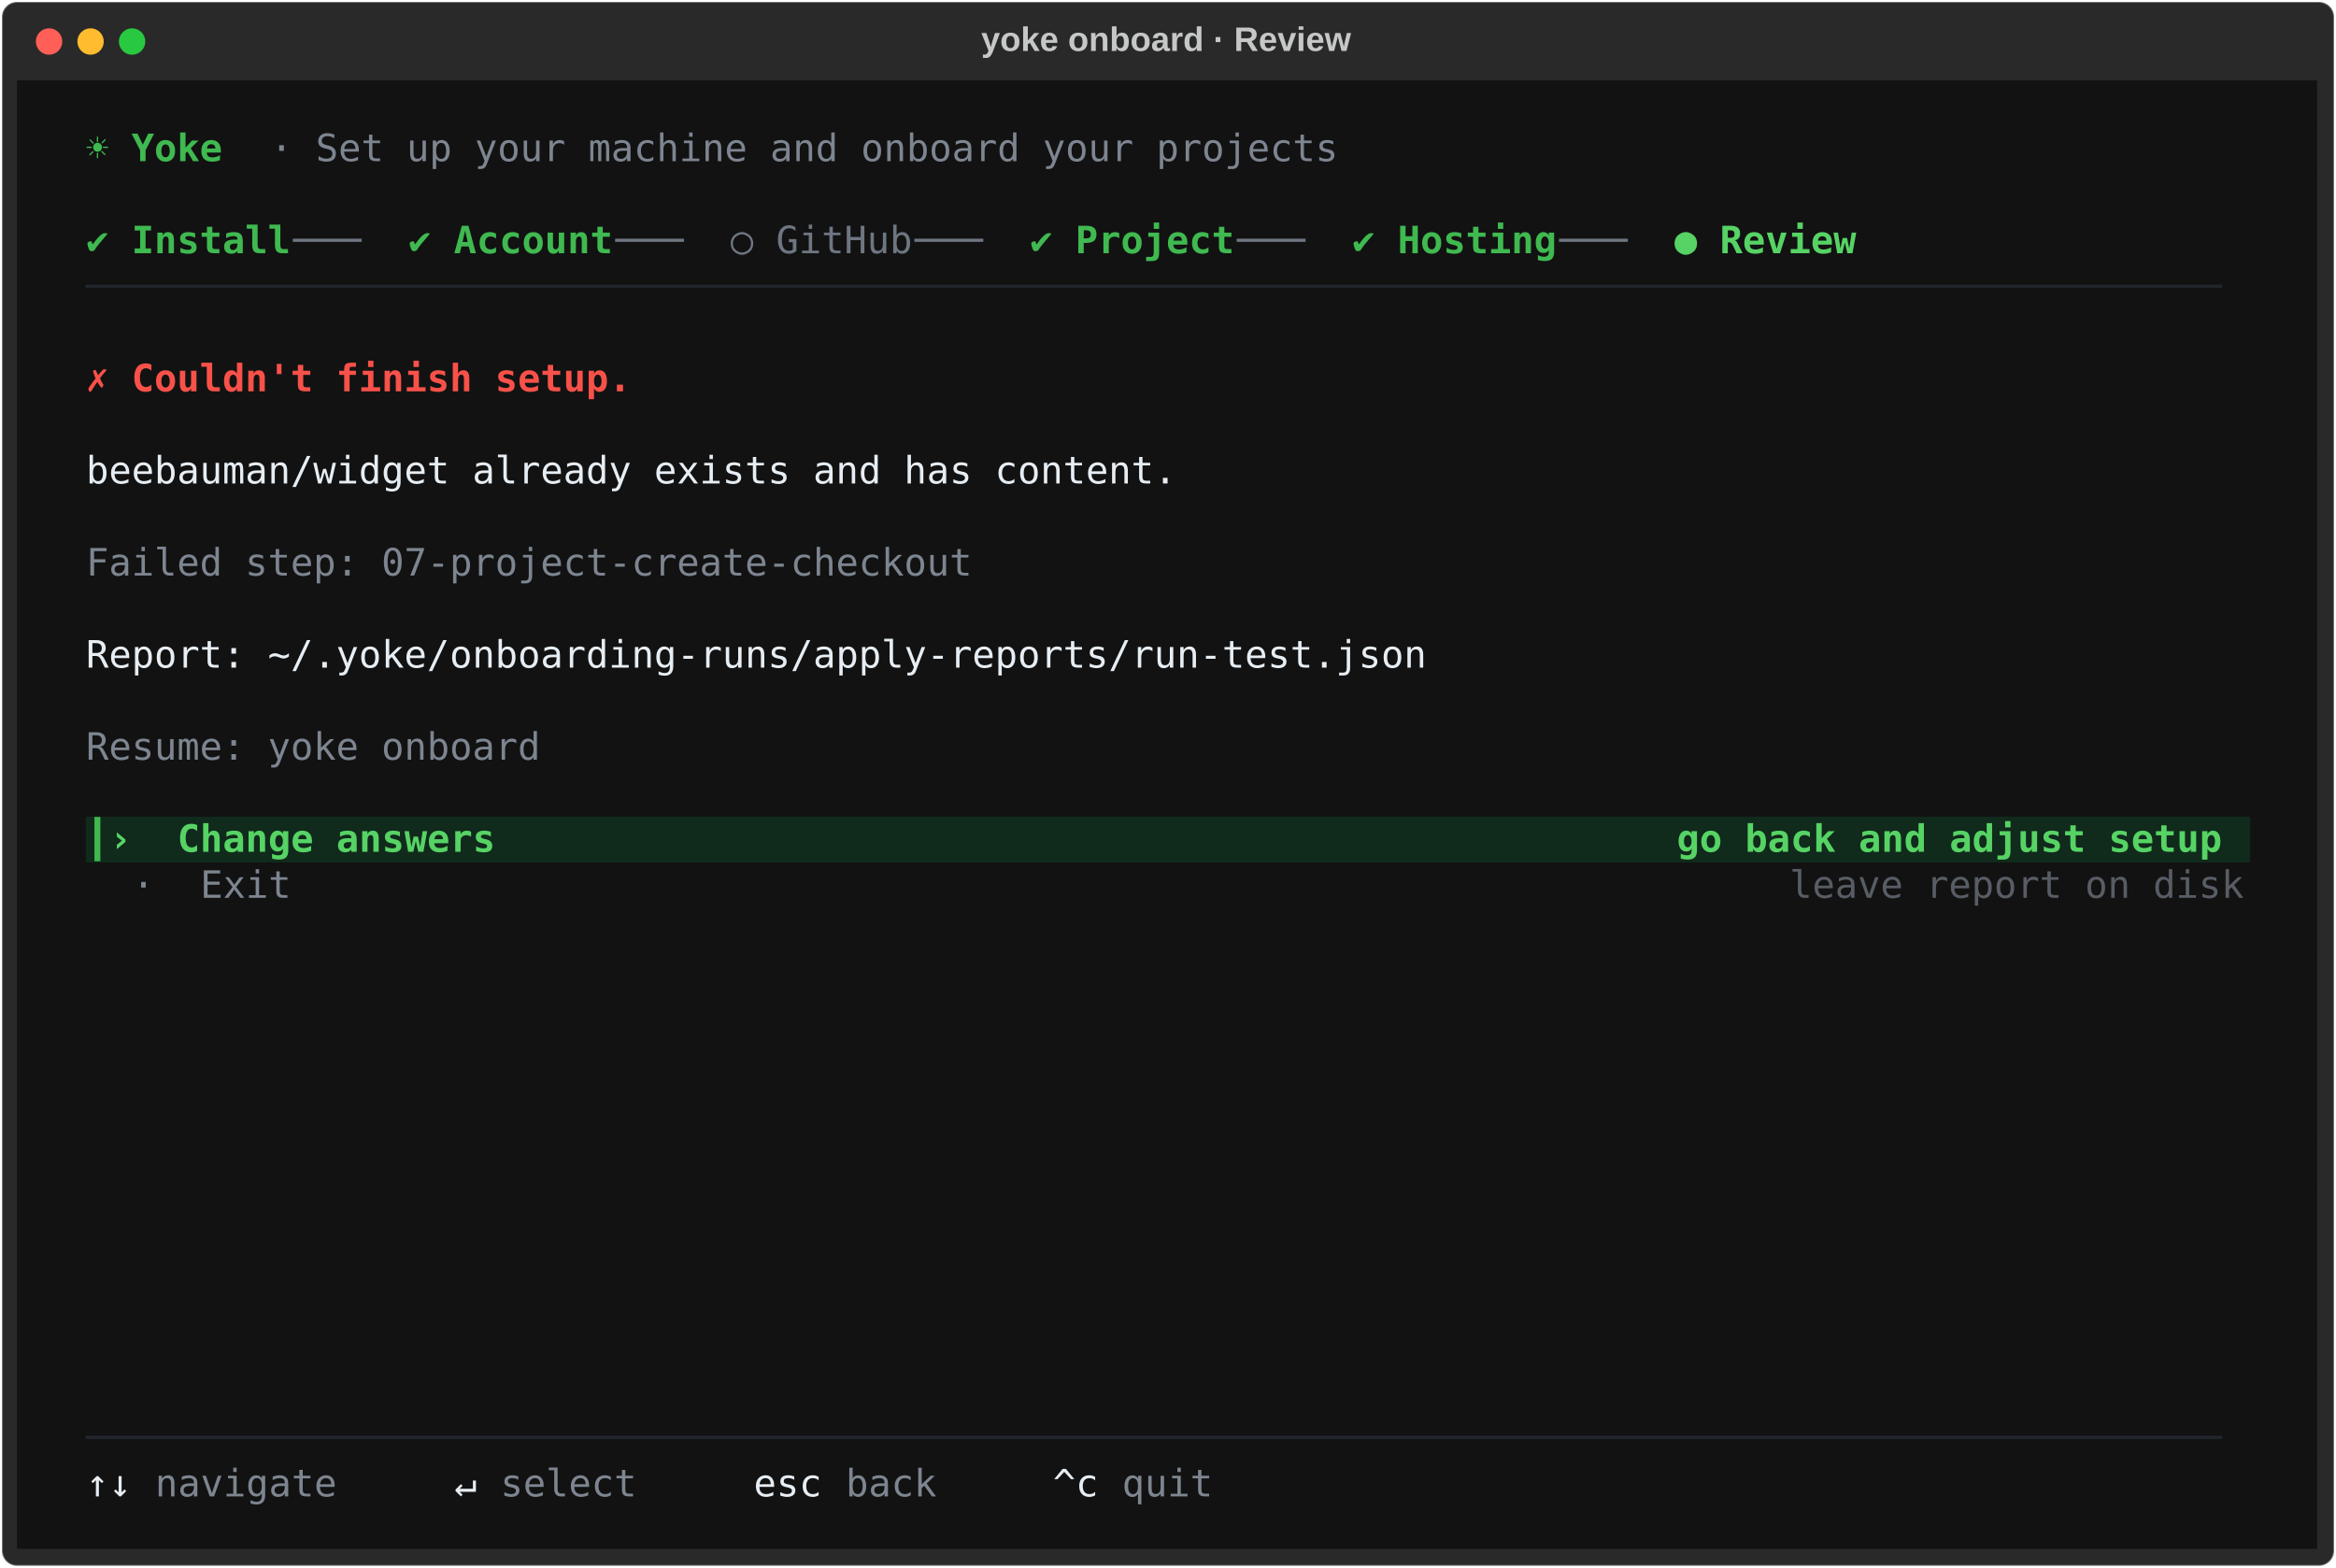
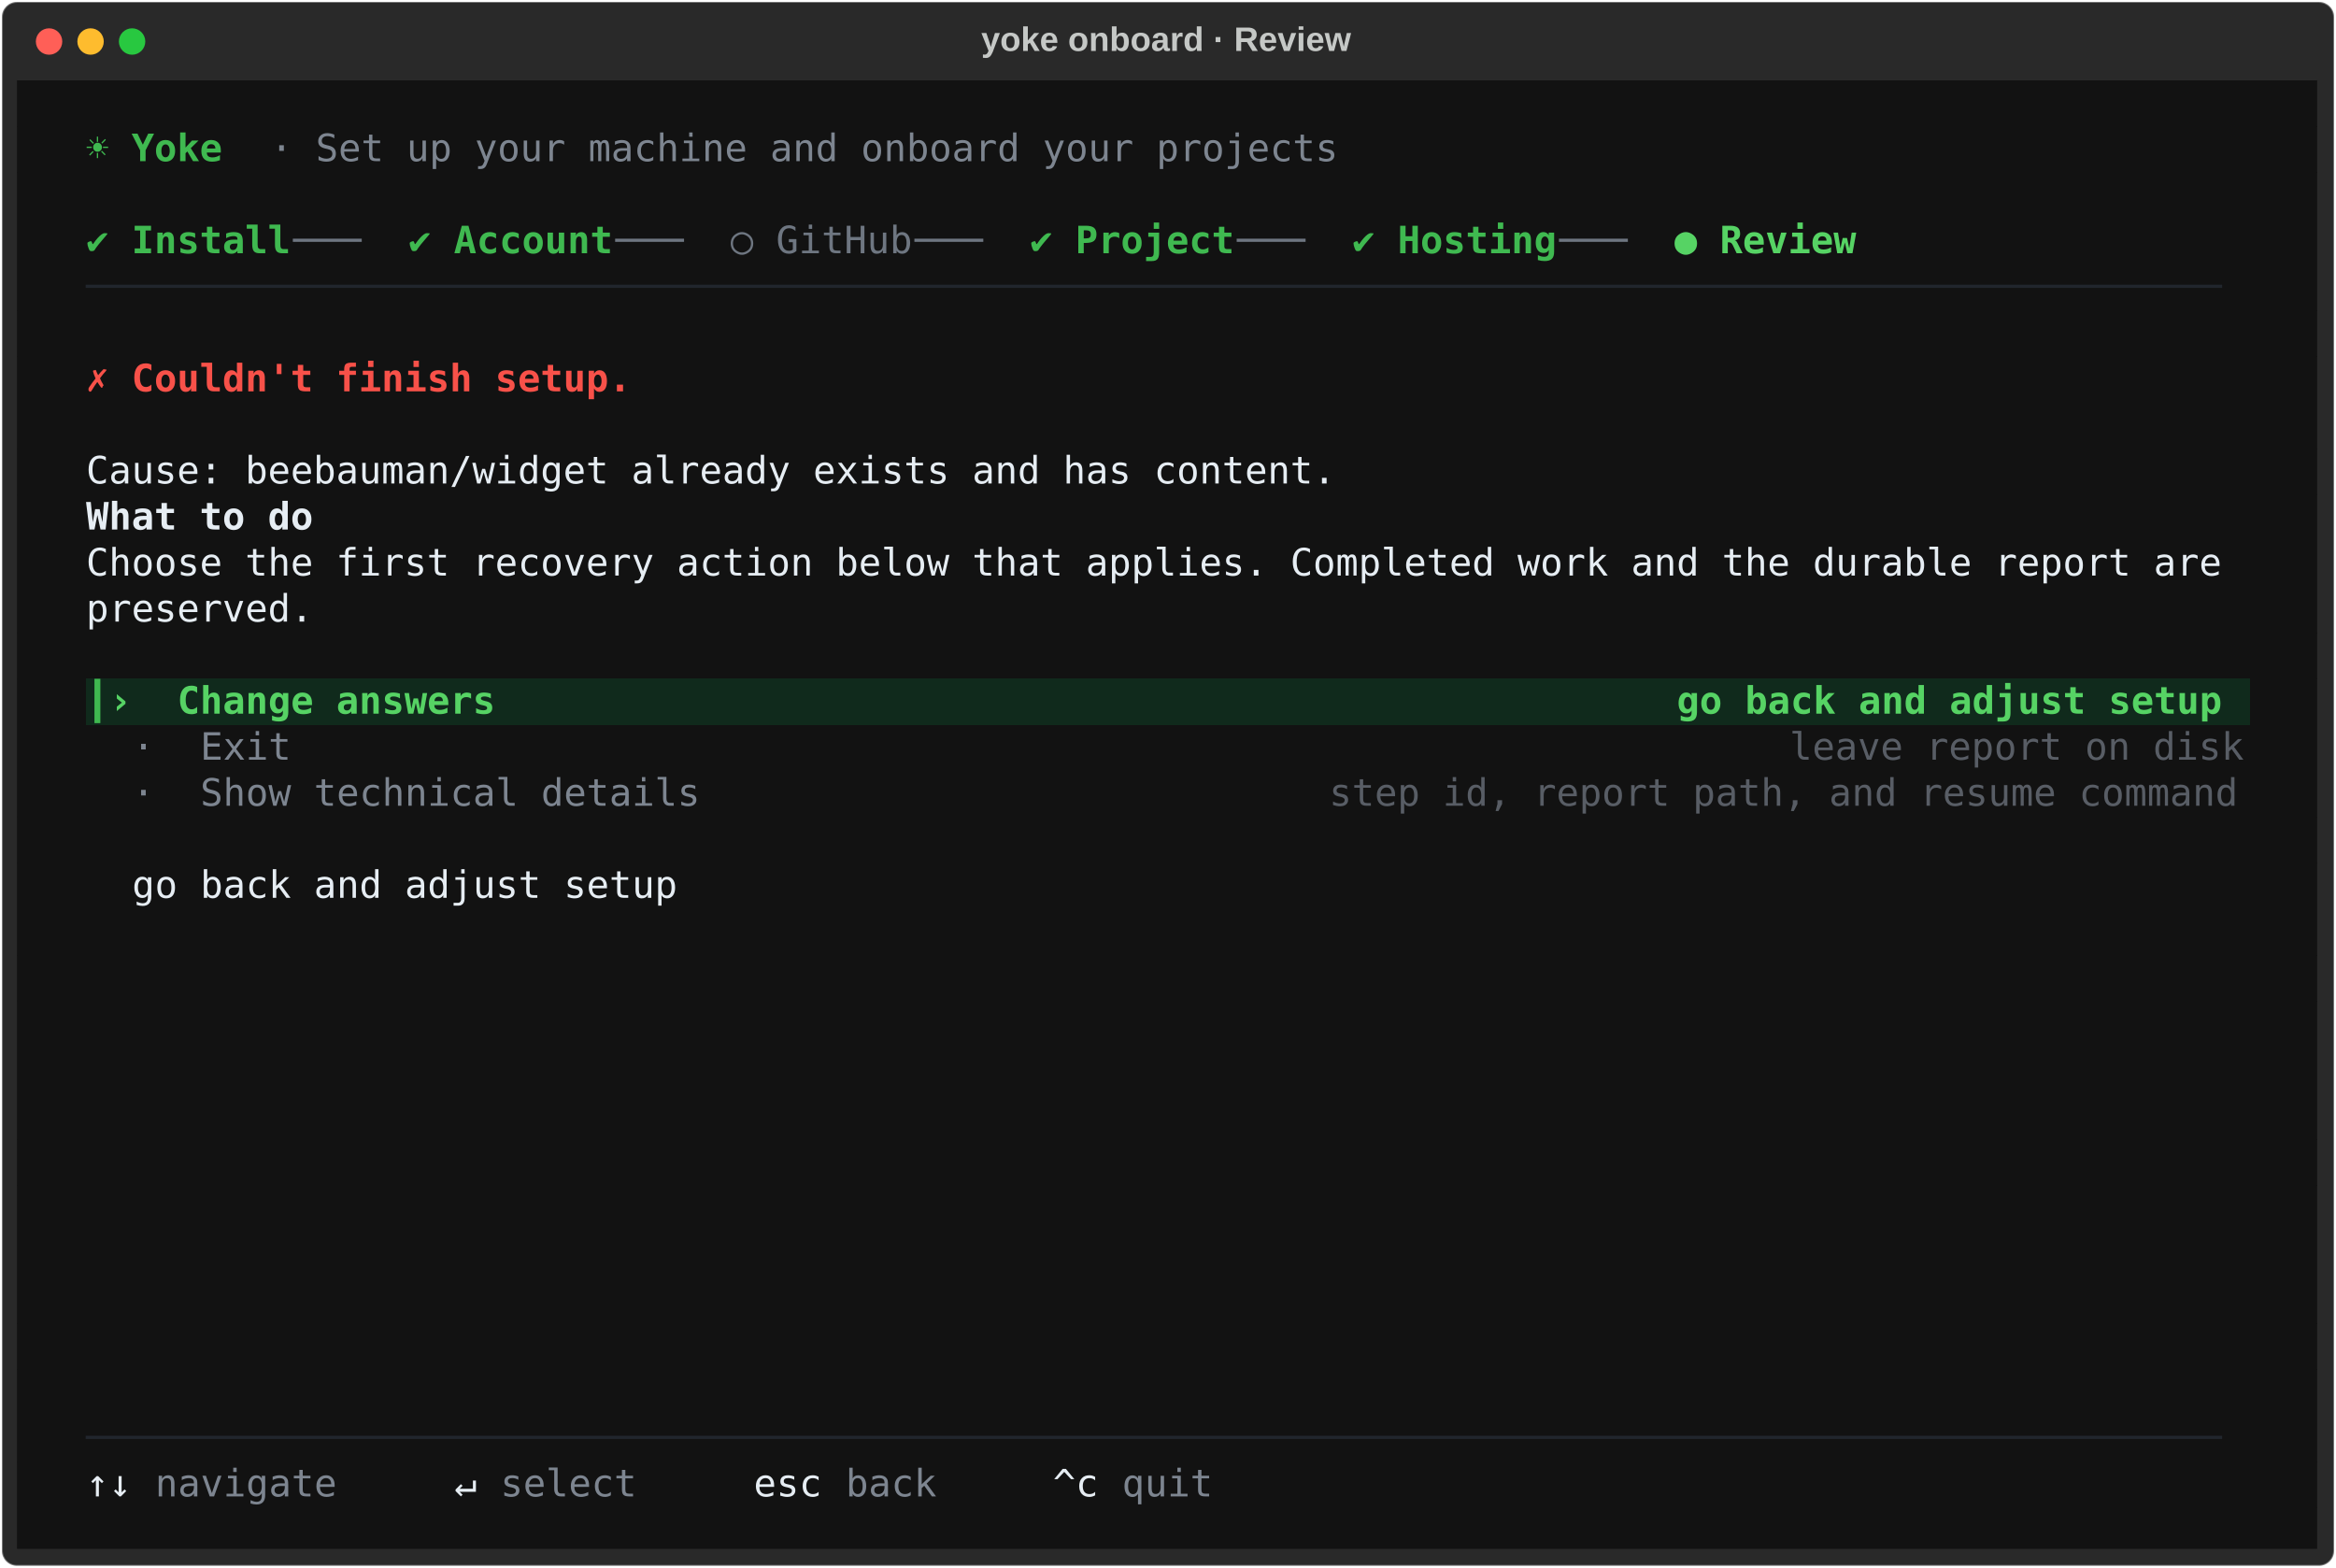
<svg xmlns="http://www.w3.org/2000/svg" class="rich-terminal" viewBox="0 0 1238 830.8">
  <style>

    @font-face {
        font-family: "Fira Code";
        src: local("FiraCode-Regular"),
                url("https://cdnjs.cloudflare.com/ajax/libs/firacode/{{VERSION}}/woff2/FiraCode-Regular.woff2") format("woff2"),
                url("https://cdnjs.cloudflare.com/ajax/libs/firacode/{{VERSION}}/woff/FiraCode-Regular.woff") format("woff");
        font-style: normal;
        font-weight: 400;
    }
    @font-face {
        font-family: "Fira Code";
        src: local("FiraCode-Bold"),
                url("https://cdnjs.cloudflare.com/ajax/libs/firacode/{{VERSION}}/woff2/FiraCode-Bold.woff2") format("woff2"),
                url("https://cdnjs.cloudflare.com/ajax/libs/firacode/{{VERSION}}/woff/FiraCode-Bold.woff") format("woff");
        font-style: bold;
        font-weight: 700;
    }

    .terminal-YOKE-matrix {
        font-family: Fira Code, monospace;
        font-size: 20px;
        line-height: 24.4px;
        font-variant-east-asian: full-width;
    }

    .terminal-YOKE-title {
        font-size: 18px;
        font-weight: bold;
        font-family: arial;
    }

.terminal-YOKE-r2 { fill: #3fb950;font-weight: bold }
.terminal-YOKE-r3 { fill: #e6edf3 }
.terminal-YOKE-r4 { fill: #7d8590 }
.terminal-YOKE-r5 { fill: #6e7681 }
.terminal-YOKE-r6 { fill: #56d364;font-weight: bold }
.terminal-YOKE-r7 { fill: #21262d }
.terminal-YOKE-r8 { fill: #f85149;font-weight: bold }
- .terminal-YOKE-r9 { fill: #3fb950 }
- .terminal-YOKE-r11 { fill: #585d65 }
+ .terminal-YOKE-r9 { fill: #e6edf3;font-weight: bold }
+ .terminal-YOKE-r10 { fill: #3fb950 }
+ .terminal-YOKE-r12 { fill: #585d65 }
    </style>
  <defs>
    <clipPath id="terminal-YOKE-clip-terminal">
      <rect x="0" y="0" width="1219.0" height="779.8" />
    </clipPath>
    <clipPath id="terminal-YOKE-line-0">
      <rect x="0" y="1.5" width="1220" height="24.65" />
    </clipPath>
    <clipPath id="terminal-YOKE-line-1">
      <rect x="0" y="25.9" width="1220" height="24.65" />
    </clipPath>
    <clipPath id="terminal-YOKE-line-2">
      <rect x="0" y="50.3" width="1220" height="24.65" />
    </clipPath>
    <clipPath id="terminal-YOKE-line-3">
      <rect x="0" y="74.7" width="1220" height="24.65" />
    </clipPath>
    <clipPath id="terminal-YOKE-line-4">
      <rect x="0" y="99.1" width="1220" height="24.65" />
    </clipPath>
    <clipPath id="terminal-YOKE-line-5">
      <rect x="0" y="123.5" width="1220" height="24.65" />
    </clipPath>
    <clipPath id="terminal-YOKE-line-6">
      <rect x="0" y="147.9" width="1220" height="24.65" />
    </clipPath>
    <clipPath id="terminal-YOKE-line-7">
      <rect x="0" y="172.3" width="1220" height="24.65" />
    </clipPath>
    <clipPath id="terminal-YOKE-line-8">
      <rect x="0" y="196.7" width="1220" height="24.65" />
    </clipPath>
    <clipPath id="terminal-YOKE-line-9">
      <rect x="0" y="221.1" width="1220" height="24.65" />
    </clipPath>
    <clipPath id="terminal-YOKE-line-10">
      <rect x="0" y="245.5" width="1220" height="24.65" />
    </clipPath>
    <clipPath id="terminal-YOKE-line-11">
      <rect x="0" y="269.9" width="1220" height="24.65" />
    </clipPath>
    <clipPath id="terminal-YOKE-line-12">
      <rect x="0" y="294.3" width="1220" height="24.65" />
    </clipPath>
    <clipPath id="terminal-YOKE-line-13">
      <rect x="0" y="318.7" width="1220" height="24.65" />
    </clipPath>
    <clipPath id="terminal-YOKE-line-14">
      <rect x="0" y="343.1" width="1220" height="24.65" />
    </clipPath>
    <clipPath id="terminal-YOKE-line-15">
      <rect x="0" y="367.5" width="1220" height="24.65" />
    </clipPath>
    <clipPath id="terminal-YOKE-line-16">
      <rect x="0" y="391.9" width="1220" height="24.65" />
    </clipPath>
    <clipPath id="terminal-YOKE-line-17">
      <rect x="0" y="416.3" width="1220" height="24.65" />
    </clipPath>
    <clipPath id="terminal-YOKE-line-18">
      <rect x="0" y="440.7" width="1220" height="24.65" />
    </clipPath>
    <clipPath id="terminal-YOKE-line-19">
      <rect x="0" y="465.1" width="1220" height="24.65" />
    </clipPath>
    <clipPath id="terminal-YOKE-line-20">
      <rect x="0" y="489.5" width="1220" height="24.65" />
    </clipPath>
    <clipPath id="terminal-YOKE-line-21">
      <rect x="0" y="513.9" width="1220" height="24.65" />
    </clipPath>
    <clipPath id="terminal-YOKE-line-22">
      <rect x="0" y="538.3" width="1220" height="24.65" />
    </clipPath>
    <clipPath id="terminal-YOKE-line-23">
      <rect x="0" y="562.7" width="1220" height="24.65" />
    </clipPath>
    <clipPath id="terminal-YOKE-line-24">
      <rect x="0" y="587.1" width="1220" height="24.65" />
    </clipPath>
    <clipPath id="terminal-YOKE-line-25">
      <rect x="0" y="611.5" width="1220" height="24.65" />
    </clipPath>
    <clipPath id="terminal-YOKE-line-26">
      <rect x="0" y="635.9" width="1220" height="24.65" />
    </clipPath>
    <clipPath id="terminal-YOKE-line-27">
      <rect x="0" y="660.3" width="1220" height="24.65" />
    </clipPath>
    <clipPath id="terminal-YOKE-line-28">
      <rect x="0" y="684.7" width="1220" height="24.65" />
    </clipPath>
    <clipPath id="terminal-YOKE-line-29">
      <rect x="0" y="709.1" width="1220" height="24.65" />
    </clipPath>
    <clipPath id="terminal-YOKE-line-30">
      <rect x="0" y="733.5" width="1220" height="24.65" />
    </clipPath>
  </defs>
  <rect fill="#292929" stroke="rgba(255,255,255,0.35)" stroke-width="1" x="1" y="1" width="1236" height="828.8" rx="8" />
  <text class="terminal-YOKE-title" fill="#c5c8c6" text-anchor="middle" x="618" y="27">yoke onboard · Review</text>
  <g transform="translate(26,22)">
    <circle cx="0" cy="0" r="7" fill="#ff5f57" />
    <circle cx="22" cy="0" r="7" fill="#febc2e" />
    <circle cx="44" cy="0" r="7" fill="#28c840" />
  </g>
  <g transform="translate(9, 41)" clip-path="url(#terminal-YOKE-clip-terminal)">
    <rect fill="#121212" x="0" y="1.5" width="1220" height="24.65" shape-rendering="crispEdges" />
    <rect fill="#121212" x="0" y="25.9" width="36.6" height="24.65" shape-rendering="crispEdges" />
    <rect fill="#121212" x="36.6" y="25.9" width="73.2" height="24.65" shape-rendering="crispEdges" />
    <rect fill="#121212" x="109.8" y="25.9" width="24.4" height="24.65" shape-rendering="crispEdges" />
    <rect fill="#121212" x="134.2" y="25.9" width="573.4" height="24.65" shape-rendering="crispEdges" />
    <rect fill="#121212" x="707.6" y="25.9" width="512.4" height="24.65" shape-rendering="crispEdges" />
    <rect fill="#121212" x="0" y="50.3" width="1220" height="24.65" shape-rendering="crispEdges" />
    <rect fill="#121212" x="0" y="74.7" width="36.6" height="24.65" shape-rendering="crispEdges" />
    <rect fill="#121212" x="36.6" y="74.7" width="109.8" height="24.65" shape-rendering="crispEdges" />
    <rect fill="#121212" x="146.4" y="74.7" width="61" height="24.65" shape-rendering="crispEdges" />
    <rect fill="#121212" x="207.4" y="74.7" width="109.8" height="24.65" shape-rendering="crispEdges" />
    <rect fill="#121212" x="317.2" y="74.7" width="61" height="24.65" shape-rendering="crispEdges" />
    <rect fill="#121212" x="378.2" y="74.7" width="97.6" height="24.65" shape-rendering="crispEdges" />
    <rect fill="#121212" x="475.8" y="74.7" width="61" height="24.65" shape-rendering="crispEdges" />
    <rect fill="#121212" x="536.8" y="74.7" width="109.8" height="24.65" shape-rendering="crispEdges" />
    <rect fill="#121212" x="646.6" y="74.7" width="61" height="24.65" shape-rendering="crispEdges" />
    <rect fill="#121212" x="707.6" y="74.7" width="109.8" height="24.65" shape-rendering="crispEdges" />
    <rect fill="#121212" x="817.4" y="74.7" width="61" height="24.65" shape-rendering="crispEdges" />
    <rect fill="#121212" x="878.4" y="74.7" width="97.6" height="24.65" shape-rendering="crispEdges" />
    <rect fill="#121212" x="976" y="74.7" width="244" height="24.65" shape-rendering="crispEdges" />
    <rect fill="#121212" x="0" y="99.1" width="36.6" height="24.65" shape-rendering="crispEdges" />
    <rect fill="#121212" x="36.6" y="99.1" width="1146.8" height="24.65" shape-rendering="crispEdges" />
    <rect fill="#121212" x="1183.4" y="99.1" width="36.6" height="24.65" shape-rendering="crispEdges" />
    <rect fill="#121212" x="0" y="123.5" width="1220" height="24.65" shape-rendering="crispEdges" />
    <rect fill="#121212" x="0" y="147.9" width="36.6" height="24.65" shape-rendering="crispEdges" />
    <rect fill="#121212" x="36.6" y="147.9" width="292.8" height="24.65" shape-rendering="crispEdges" />
    <rect fill="#121212" x="329.4" y="147.9" width="890.6" height="24.65" shape-rendering="crispEdges" />
    <rect fill="#121212" x="0" y="172.3" width="36.6" height="24.65" shape-rendering="crispEdges" />
    <rect fill="#121212" x="36.6" y="172.3" width="0" height="24.65" shape-rendering="crispEdges" />
    <rect fill="#121212" x="36.6" y="172.3" width="1183.4" height="24.65" shape-rendering="crispEdges" />
    <rect fill="#121212" x="0" y="196.7" width="36.6" height="24.65" shape-rendering="crispEdges" />
-     <rect fill="#121212" x="36.6" y="196.7" width="585.6" height="24.65" shape-rendering="crispEdges" />
-     <rect fill="#121212" x="622.2" y="196.7" width="597.8" height="24.65" shape-rendering="crispEdges" />
+     <rect fill="#121212" x="36.6" y="196.7" width="671" height="24.65" shape-rendering="crispEdges" />
+     <rect fill="#121212" x="707.6" y="196.7" width="512.4" height="24.65" shape-rendering="crispEdges" />
    <rect fill="#121212" x="0" y="221.1" width="36.6" height="24.65" shape-rendering="crispEdges" />
-     <rect fill="#121212" x="36.6" y="221.1" width="1183.4" height="24.65" shape-rendering="crispEdges" />
+     <rect fill="#121212" x="36.6" y="221.1" width="122" height="24.65" shape-rendering="crispEdges" />
+     <rect fill="#121212" x="158.6" y="221.1" width="1061.4" height="24.65" shape-rendering="crispEdges" />
    <rect fill="#121212" x="0" y="245.5" width="36.6" height="24.65" shape-rendering="crispEdges" />
-     <rect fill="#121212" x="36.6" y="245.5" width="475.8" height="24.65" shape-rendering="crispEdges" />
-     <rect fill="#121212" x="512.4" y="245.5" width="707.6" height="24.65" shape-rendering="crispEdges" />
+     <rect fill="#121212" x="36.6" y="245.5" width="1146.8" height="24.65" shape-rendering="crispEdges" />
+     <rect fill="#121212" x="1183.4" y="245.5" width="36.6" height="24.65" shape-rendering="crispEdges" />
    <rect fill="#121212" x="0" y="269.9" width="36.6" height="24.65" shape-rendering="crispEdges" />
-     <rect fill="#121212" x="36.6" y="269.9" width="0" height="24.65" shape-rendering="crispEdges" />
-     <rect fill="#121212" x="36.6" y="269.9" width="1183.4" height="24.65" shape-rendering="crispEdges" />
+     <rect fill="#121212" x="36.6" y="269.9" width="122" height="24.65" shape-rendering="crispEdges" />
+     <rect fill="#121212" x="158.6" y="269.9" width="1061.4" height="24.65" shape-rendering="crispEdges" />
    <rect fill="#121212" x="0" y="294.3" width="36.6" height="24.65" shape-rendering="crispEdges" />
-     <rect fill="#121212" x="36.6" y="294.3" width="719.8" height="24.65" shape-rendering="crispEdges" />
-     <rect fill="#121212" x="756.4" y="294.3" width="463.6" height="24.65" shape-rendering="crispEdges" />
+     <rect fill="#121212" x="36.6" y="294.3" width="0" height="24.65" shape-rendering="crispEdges" />
+     <rect fill="#121212" x="36.6" y="294.3" width="1183.4" height="24.65" shape-rendering="crispEdges" />
    <rect fill="#121212" x="0" y="318.7" width="36.6" height="24.65" shape-rendering="crispEdges" />
-     <rect fill="#121212" x="36.6" y="318.7" width="1183.4" height="24.65" shape-rendering="crispEdges" />
+     <rect fill="#102a1c" x="36.6" y="318.7" width="12.2" height="24.65" shape-rendering="crispEdges" />
+     <rect fill="#102a1c" x="48.8" y="318.7" width="1134.6" height="24.65" shape-rendering="crispEdges" />
+     <rect fill="#121212" x="1183.4" y="318.7" width="36.6" height="24.65" shape-rendering="crispEdges" />
    <rect fill="#121212" x="0" y="343.1" width="36.6" height="24.65" shape-rendering="crispEdges" />
-     <rect fill="#121212" x="36.6" y="343.1" width="244" height="24.65" shape-rendering="crispEdges" />
-     <rect fill="#121212" x="280.6" y="343.1" width="939.4" height="24.65" shape-rendering="crispEdges" />
+     <rect fill="#121212" x="36.6" y="343.1" width="12.2" height="24.65" shape-rendering="crispEdges" />
+     <rect fill="#121212" x="48.8" y="343.1" width="12.2" height="24.65" shape-rendering="crispEdges" />
+     <rect fill="#121212" x="61" y="343.1" width="878.4" height="24.65" shape-rendering="crispEdges" />
+     <rect fill="#121212" x="939.4" y="343.1" width="244" height="24.65" shape-rendering="crispEdges" />
+     <rect fill="#121212" x="1183.4" y="343.1" width="36.6" height="24.65" shape-rendering="crispEdges" />
    <rect fill="#121212" x="0" y="367.5" width="36.6" height="24.65" shape-rendering="crispEdges" />
-     <rect fill="#121212" x="36.6" y="367.5" width="0" height="24.65" shape-rendering="crispEdges" />
-     <rect fill="#121212" x="36.6" y="367.5" width="1183.4" height="24.65" shape-rendering="crispEdges" />
+     <rect fill="#121212" x="36.6" y="367.5" width="12.2" height="24.65" shape-rendering="crispEdges" />
+     <rect fill="#121212" x="48.8" y="367.5" width="12.2" height="24.65" shape-rendering="crispEdges" />
+     <rect fill="#121212" x="61" y="367.5" width="634.4" height="24.65" shape-rendering="crispEdges" />
+     <rect fill="#121212" x="695.4" y="367.5" width="488" height="24.65" shape-rendering="crispEdges" />
+     <rect fill="#121212" x="1183.4" y="367.5" width="36.6" height="24.65" shape-rendering="crispEdges" />
    <rect fill="#121212" x="0" y="391.9" width="36.6" height="24.65" shape-rendering="crispEdges" />
-     <rect fill="#102a1c" x="36.6" y="391.9" width="12.2" height="24.65" shape-rendering="crispEdges" />
-     <rect fill="#102a1c" x="48.8" y="391.9" width="1134.6" height="24.65" shape-rendering="crispEdges" />
+     <rect fill="#121212" x="36.6" y="391.9" width="1146.8" height="24.65" shape-rendering="crispEdges" />
    <rect fill="#121212" x="1183.4" y="391.9" width="36.6" height="24.65" shape-rendering="crispEdges" />
    <rect fill="#121212" x="0" y="416.3" width="36.6" height="24.65" shape-rendering="crispEdges" />
-     <rect fill="#121212" x="36.6" y="416.3" width="12.2" height="24.65" shape-rendering="crispEdges" />
-     <rect fill="#121212" x="48.8" y="416.3" width="12.2" height="24.65" shape-rendering="crispEdges" />
-     <rect fill="#121212" x="61" y="416.3" width="878.4" height="24.65" shape-rendering="crispEdges" />
-     <rect fill="#121212" x="939.4" y="416.3" width="244" height="24.65" shape-rendering="crispEdges" />
+     <rect fill="#121212" x="36.6" y="416.3" width="24.4" height="24.65" shape-rendering="crispEdges" />
+     <rect fill="#121212" x="61" y="416.3" width="292.8" height="24.65" shape-rendering="crispEdges" />
+     <rect fill="#121212" x="353.8" y="416.3" width="793" height="24.65" shape-rendering="crispEdges" />
+     <rect fill="#121212" x="1146.8" y="416.3" width="36.6" height="24.65" shape-rendering="crispEdges" />
    <rect fill="#121212" x="1183.4" y="416.3" width="36.6" height="24.65" shape-rendering="crispEdges" />
    <rect fill="#121212" x="0" y="440.7" width="36.6" height="24.65" shape-rendering="crispEdges" />
    <rect fill="#121212" x="36.6" y="440.7" width="1183.4" height="24.65" shape-rendering="crispEdges" />
    <rect fill="#121212" x="0" y="465.1" width="36.6" height="24.65" shape-rendering="crispEdges" />
    <rect fill="#121212" x="36.6" y="465.1" width="1183.4" height="24.65" shape-rendering="crispEdges" />
    <rect fill="#121212" x="0" y="489.5" width="36.6" height="24.65" shape-rendering="crispEdges" />
    <rect fill="#121212" x="36.6" y="489.5" width="1183.4" height="24.65" shape-rendering="crispEdges" />
    <rect fill="#121212" x="0" y="513.9" width="36.6" height="24.65" shape-rendering="crispEdges" />
    <rect fill="#121212" x="36.6" y="513.9" width="1183.4" height="24.65" shape-rendering="crispEdges" />
    <rect fill="#121212" x="0" y="538.3" width="36.6" height="24.65" shape-rendering="crispEdges" />
    <rect fill="#121212" x="36.6" y="538.3" width="1183.4" height="24.65" shape-rendering="crispEdges" />
    <rect fill="#121212" x="0" y="562.7" width="36.6" height="24.65" shape-rendering="crispEdges" />
    <rect fill="#121212" x="36.6" y="562.7" width="1183.4" height="24.65" shape-rendering="crispEdges" />
    <rect fill="#121212" x="0" y="587.1" width="36.6" height="24.65" shape-rendering="crispEdges" />
    <rect fill="#121212" x="36.6" y="587.1" width="1183.4" height="24.65" shape-rendering="crispEdges" />
    <rect fill="#121212" x="0" y="611.5" width="36.6" height="24.65" shape-rendering="crispEdges" />
    <rect fill="#121212" x="36.6" y="611.5" width="1183.4" height="24.65" shape-rendering="crispEdges" />
    <rect fill="#121212" x="0" y="635.9" width="36.6" height="24.65" shape-rendering="crispEdges" />
    <rect fill="#121212" x="36.6" y="635.9" width="1183.4" height="24.65" shape-rendering="crispEdges" />
    <rect fill="#121212" x="0" y="660.3" width="36.6" height="24.65" shape-rendering="crispEdges" />
    <rect fill="#121212" x="36.6" y="660.3" width="1183.4" height="24.65" shape-rendering="crispEdges" />
    <rect fill="#121212" x="0" y="684.7" width="36.6" height="24.65" shape-rendering="crispEdges" />
    <rect fill="#121212" x="36.6" y="684.7" width="1183.4" height="24.65" shape-rendering="crispEdges" />
    <rect fill="#121212" x="0" y="709.1" width="36.6" height="24.65" shape-rendering="crispEdges" />
    <rect fill="#121212" x="36.6" y="709.1" width="1146.8" height="24.65" shape-rendering="crispEdges" />
    <rect fill="#121212" x="1183.4" y="709.1" width="36.6" height="24.65" shape-rendering="crispEdges" />
    <rect fill="#121212" x="0" y="733.5" width="36.6" height="24.65" shape-rendering="crispEdges" />
    <rect fill="#121212" x="36.6" y="733.5" width="24.4" height="24.65" shape-rendering="crispEdges" />
    <rect fill="#121212" x="61" y="733.5" width="12.2" height="24.65" shape-rendering="crispEdges" />
    <rect fill="#121212" x="73.2" y="733.5" width="97.6" height="24.65" shape-rendering="crispEdges" />
    <rect fill="#121212" x="170.8" y="733.5" width="61" height="24.65" shape-rendering="crispEdges" />
    <rect fill="#121212" x="231.8" y="733.5" width="12.2" height="24.65" shape-rendering="crispEdges" />
    <rect fill="#121212" x="244" y="733.5" width="12.2" height="24.65" shape-rendering="crispEdges" />
    <rect fill="#121212" x="256.2" y="733.5" width="73.2" height="24.65" shape-rendering="crispEdges" />
    <rect fill="#121212" x="329.4" y="733.5" width="61" height="24.65" shape-rendering="crispEdges" />
    <rect fill="#121212" x="390.4" y="733.5" width="36.6" height="24.65" shape-rendering="crispEdges" />
    <rect fill="#121212" x="427" y="733.5" width="12.2" height="24.65" shape-rendering="crispEdges" />
    <rect fill="#121212" x="439.2" y="733.5" width="48.8" height="24.65" shape-rendering="crispEdges" />
    <rect fill="#121212" x="488" y="733.5" width="61" height="24.65" shape-rendering="crispEdges" />
    <rect fill="#121212" x="549" y="733.5" width="24.4" height="24.65" shape-rendering="crispEdges" />
    <rect fill="#121212" x="573.4" y="733.5" width="12.2" height="24.65" shape-rendering="crispEdges" />
    <rect fill="#121212" x="585.6" y="733.5" width="48.8" height="24.65" shape-rendering="crispEdges" />
    <rect fill="#121212" x="634.4" y="733.5" width="585.6" height="24.65" shape-rendering="crispEdges" />
    <rect fill="#121212" x="0" y="757.9" width="1220" height="24.65" shape-rendering="crispEdges" />
    <g class="terminal-YOKE-matrix">
      <text class="terminal-YOKE-r2" x="36.6" y="44.4" textLength="73.2" clip-path="url(#terminal-YOKE-line-1)">☀ Yoke</text>
      <text class="terminal-YOKE-r4" x="134.2" y="44.4" textLength="573.4" clip-path="url(#terminal-YOKE-line-1)">· Set up your machine and onboard your projects</text>
      <text class="terminal-YOKE-r2" x="36.6" y="93.2" textLength="109.8" clip-path="url(#terminal-YOKE-line-3)">✔ Install</text>
      <text class="terminal-YOKE-r5" x="146.4" y="93.2" textLength="61" clip-path="url(#terminal-YOKE-line-3)"> ─── </text>
      <text class="terminal-YOKE-r2" x="207.4" y="93.2" textLength="109.8" clip-path="url(#terminal-YOKE-line-3)">✔ Account</text>
      <text class="terminal-YOKE-r5" x="317.2" y="93.2" textLength="61" clip-path="url(#terminal-YOKE-line-3)"> ─── </text>
      <text class="terminal-YOKE-r5" x="378.2" y="93.2" textLength="97.6" clip-path="url(#terminal-YOKE-line-3)">○ GitHub</text>
      <text class="terminal-YOKE-r5" x="475.8" y="93.2" textLength="61" clip-path="url(#terminal-YOKE-line-3)"> ─── </text>
      <text class="terminal-YOKE-r2" x="536.8" y="93.2" textLength="109.8" clip-path="url(#terminal-YOKE-line-3)">✔ Project</text>
      <text class="terminal-YOKE-r5" x="646.6" y="93.2" textLength="61" clip-path="url(#terminal-YOKE-line-3)"> ─── </text>
      <text class="terminal-YOKE-r2" x="707.6" y="93.2" textLength="109.8" clip-path="url(#terminal-YOKE-line-3)">✔ Hosting</text>
      <text class="terminal-YOKE-r5" x="817.4" y="93.2" textLength="61" clip-path="url(#terminal-YOKE-line-3)"> ─── </text>
      <text class="terminal-YOKE-r6" x="878.4" y="93.2" textLength="97.6" clip-path="url(#terminal-YOKE-line-3)">● Review</text>
      <text class="terminal-YOKE-r7" x="36.6" y="117.6" textLength="1146.8" clip-path="url(#terminal-YOKE-line-4)">──────────────────────────────────────────────────────────────────────────────────────────────</text>
      <text class="terminal-YOKE-r8" x="36.6" y="166.4" textLength="292.8" clip-path="url(#terminal-YOKE-line-6)">✗ Couldn't finish setup.</text>
-       <text class="terminal-YOKE-r3" x="36.6" y="215.2" textLength="585.6" clip-path="url(#terminal-YOKE-line-8)">beebauman/widget already exists and has content.</text>
-       <text class="terminal-YOKE-r4" x="36.6" y="264" textLength="475.8" clip-path="url(#terminal-YOKE-line-10)">Failed step: 07-project-create-checkout</text>
-       <text class="terminal-YOKE-r3" x="36.6" y="312.8" textLength="719.8" clip-path="url(#terminal-YOKE-line-12)">Report: ~/.yoke/onboarding-runs/apply-reports/run-test.json</text>
-       <text class="terminal-YOKE-r4" x="36.6" y="361.6" textLength="244" clip-path="url(#terminal-YOKE-line-14)">Resume: yoke onboard</text>
-       <text class="terminal-YOKE-r9" x="36.6" y="410.4" textLength="12.2" clip-path="url(#terminal-YOKE-line-16)">┃</text>
-       <text class="terminal-YOKE-r6" x="48.8" y="410.4" textLength="1134.6" clip-path="url(#terminal-YOKE-line-16)">›  Change answers                                                    go back and adjust setup</text>
-       <text class="terminal-YOKE-r4" x="61" y="434.8" textLength="878.4" clip-path="url(#terminal-YOKE-line-17)">·  Exit                                                                 </text>
-       <text class="terminal-YOKE-r11" x="939.4" y="434.8" textLength="244" clip-path="url(#terminal-YOKE-line-17)">leave report on disk</text>
+       <text class="terminal-YOKE-r3" x="36.6" y="215.2" textLength="671" clip-path="url(#terminal-YOKE-line-8)">Cause: beebauman/widget already exists and has content.</text>
+       <text class="terminal-YOKE-r9" x="36.6" y="239.6" textLength="122" clip-path="url(#terminal-YOKE-line-9)">What to do</text>
+       <text class="terminal-YOKE-r3" x="36.6" y="264" textLength="1146.8" clip-path="url(#terminal-YOKE-line-10)">Choose the first recovery action below that applies. Completed work and the durable report are</text>
+       <text class="terminal-YOKE-r3" x="36.6" y="288.4" textLength="122" clip-path="url(#terminal-YOKE-line-11)">preserved.</text>
+       <text class="terminal-YOKE-r10" x="36.6" y="337.2" textLength="12.2" clip-path="url(#terminal-YOKE-line-13)">┃</text>
+       <text class="terminal-YOKE-r6" x="48.8" y="337.2" textLength="1134.6" clip-path="url(#terminal-YOKE-line-13)">›  Change answers                                                    go back and adjust setup</text>
+       <text class="terminal-YOKE-r4" x="61" y="361.6" textLength="878.4" clip-path="url(#terminal-YOKE-line-14)">·  Exit                                                                 </text>
+       <text class="terminal-YOKE-r12" x="939.4" y="361.6" textLength="244" clip-path="url(#terminal-YOKE-line-14)">leave report on disk</text>
+       <text class="terminal-YOKE-r4" x="61" y="386" textLength="634.4" clip-path="url(#terminal-YOKE-line-15)">·  Show technical details                           </text>
+       <text class="terminal-YOKE-r12" x="695.4" y="386" textLength="488" clip-path="url(#terminal-YOKE-line-15)">step id, report path, and resume command</text>
+       <text class="terminal-YOKE-r3" x="61" y="434.8" textLength="292.8" clip-path="url(#terminal-YOKE-line-17)">go back and adjust setup</text>
      <text class="terminal-YOKE-r7" x="36.6" y="727.6" textLength="1146.8" clip-path="url(#terminal-YOKE-line-29)">──────────────────────────────────────────────────────────────────────────────────────────────</text>
      <text class="terminal-YOKE-r3" x="36.6" y="752" textLength="24.4" clip-path="url(#terminal-YOKE-line-30)">↑↓</text>
      <text class="terminal-YOKE-r4" x="73.2" y="752" textLength="97.6" clip-path="url(#terminal-YOKE-line-30)">navigate</text>
      <text class="terminal-YOKE-r3" x="231.8" y="752" textLength="12.2" clip-path="url(#terminal-YOKE-line-30)">↵</text>
      <text class="terminal-YOKE-r4" x="256.2" y="752" textLength="73.2" clip-path="url(#terminal-YOKE-line-30)">select</text>
      <text class="terminal-YOKE-r3" x="390.4" y="752" textLength="36.6" clip-path="url(#terminal-YOKE-line-30)">esc</text>
      <text class="terminal-YOKE-r4" x="439.2" y="752" textLength="48.8" clip-path="url(#terminal-YOKE-line-30)">back</text>
      <text class="terminal-YOKE-r3" x="549" y="752" textLength="24.4" clip-path="url(#terminal-YOKE-line-30)">^c</text>
      <text class="terminal-YOKE-r4" x="585.6" y="752" textLength="48.8" clip-path="url(#terminal-YOKE-line-30)">quit</text>
    </g>
  </g>
</svg>
